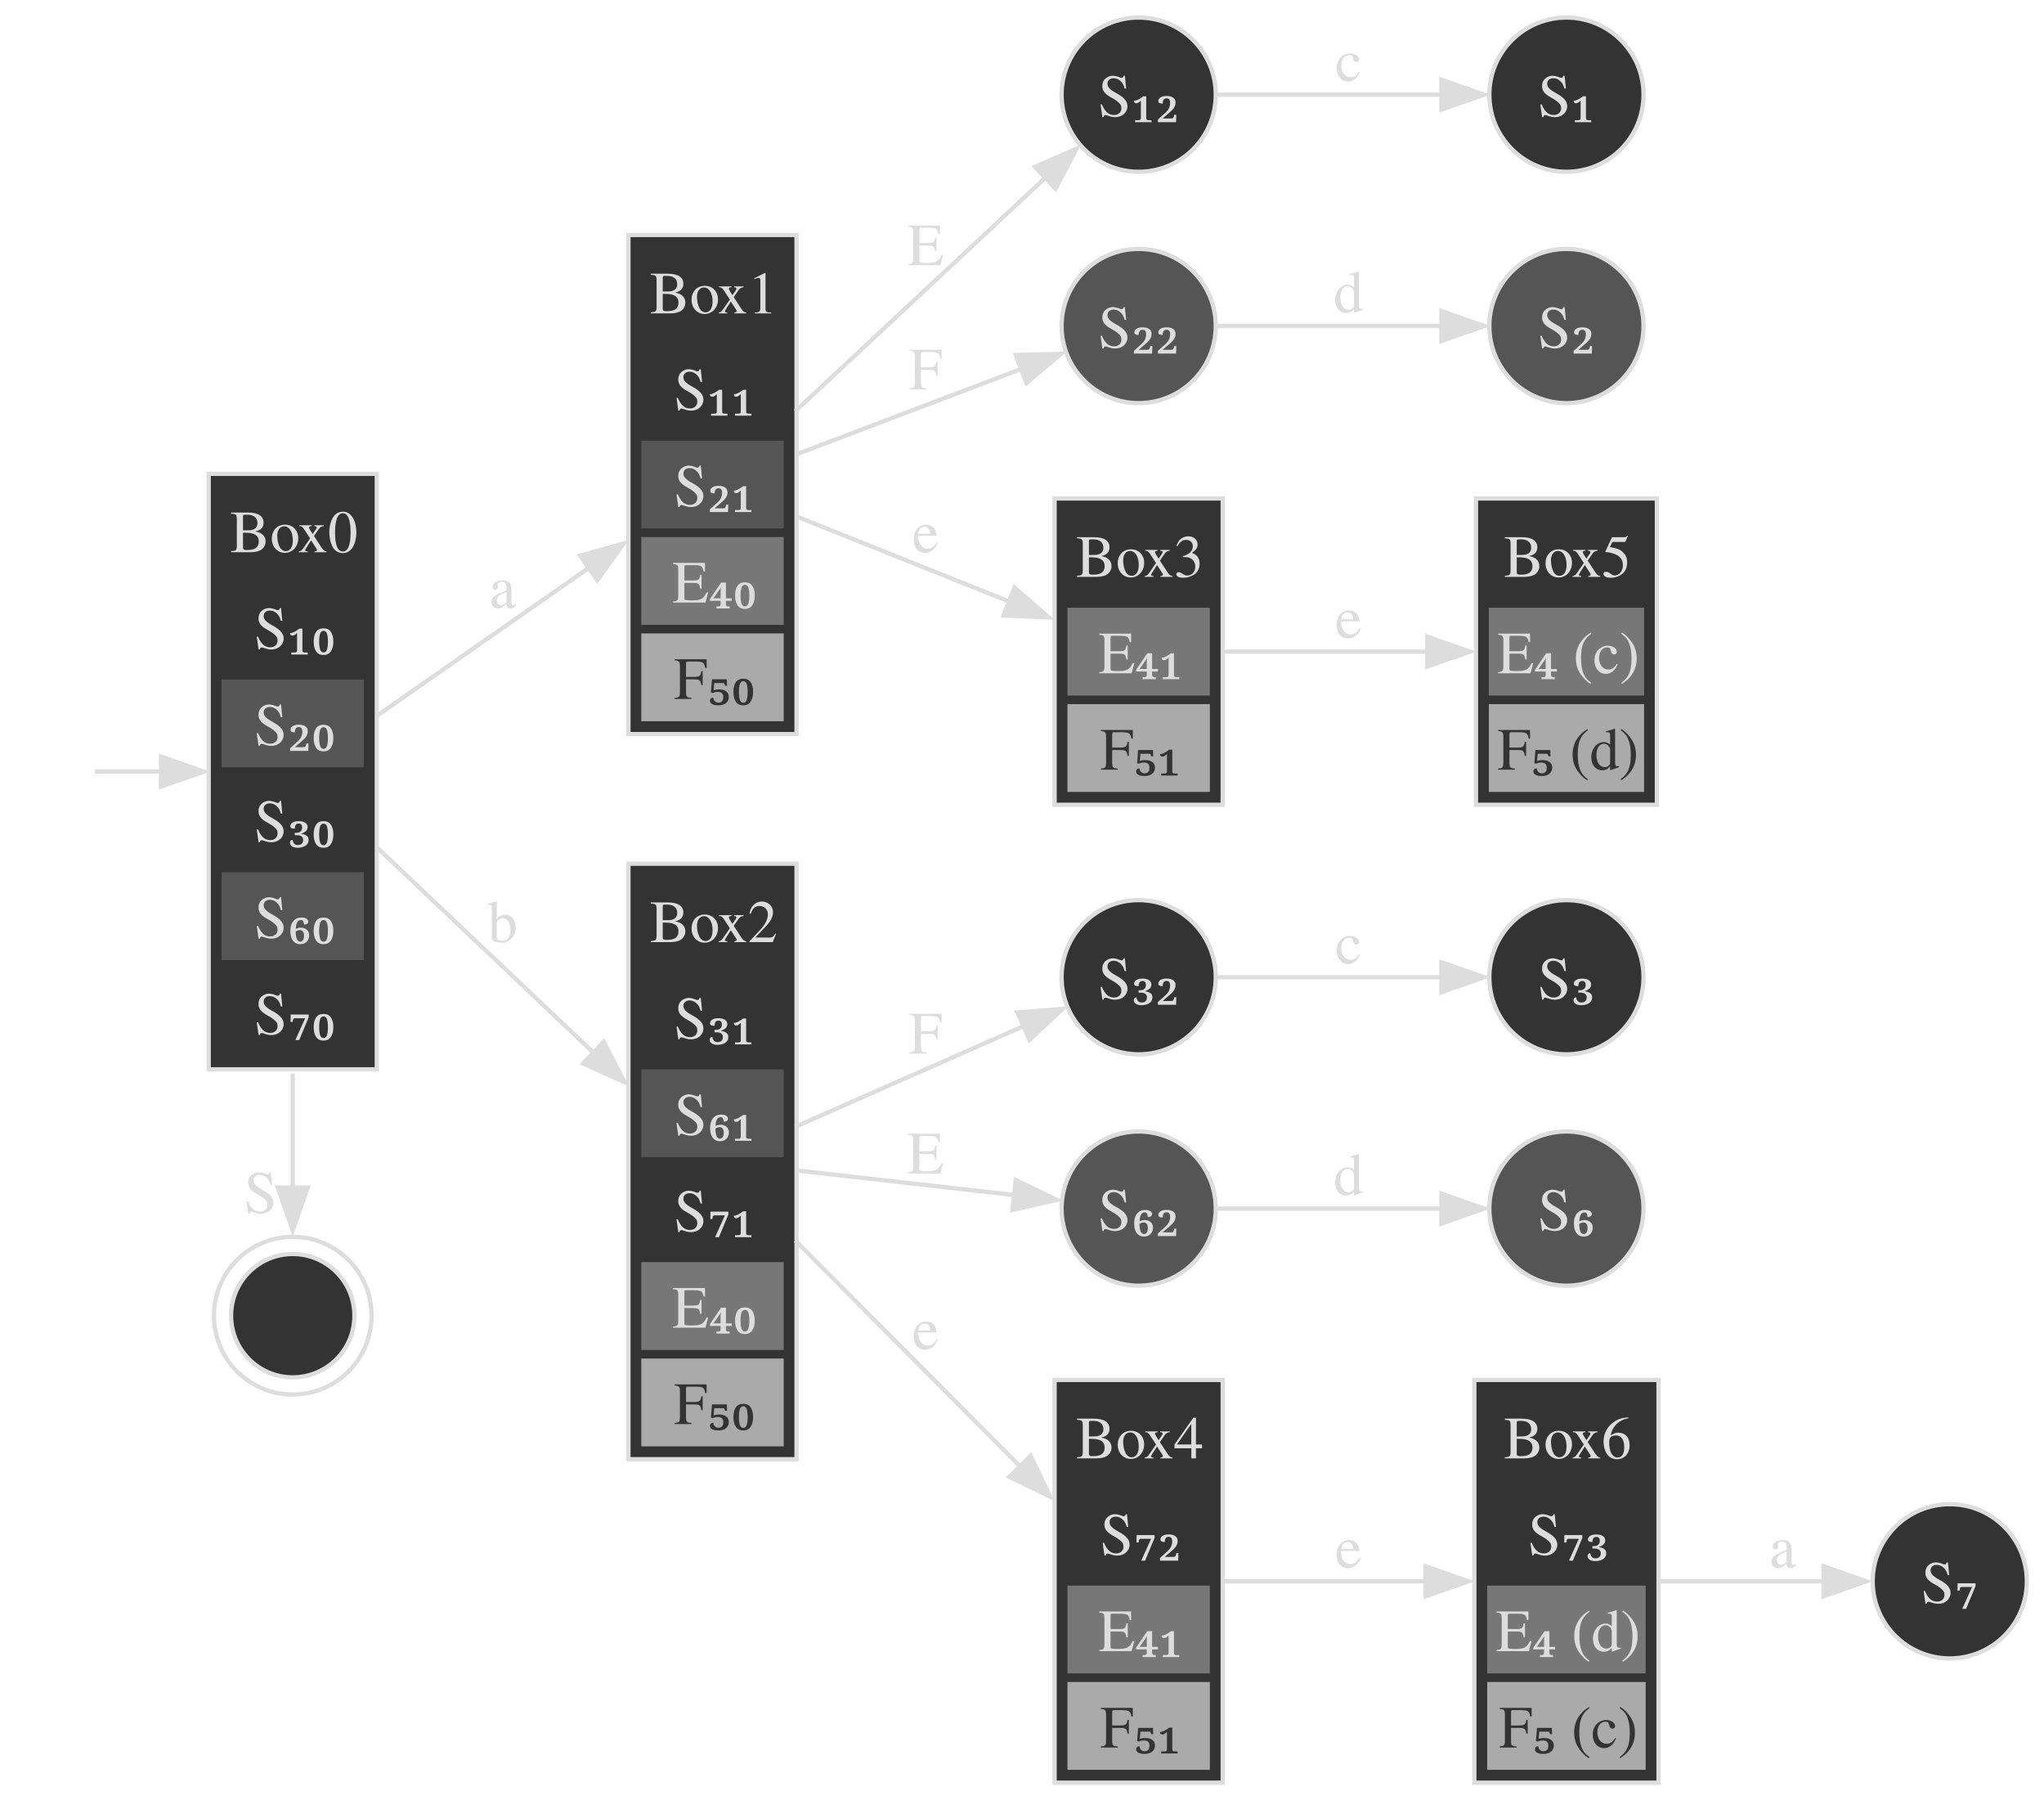
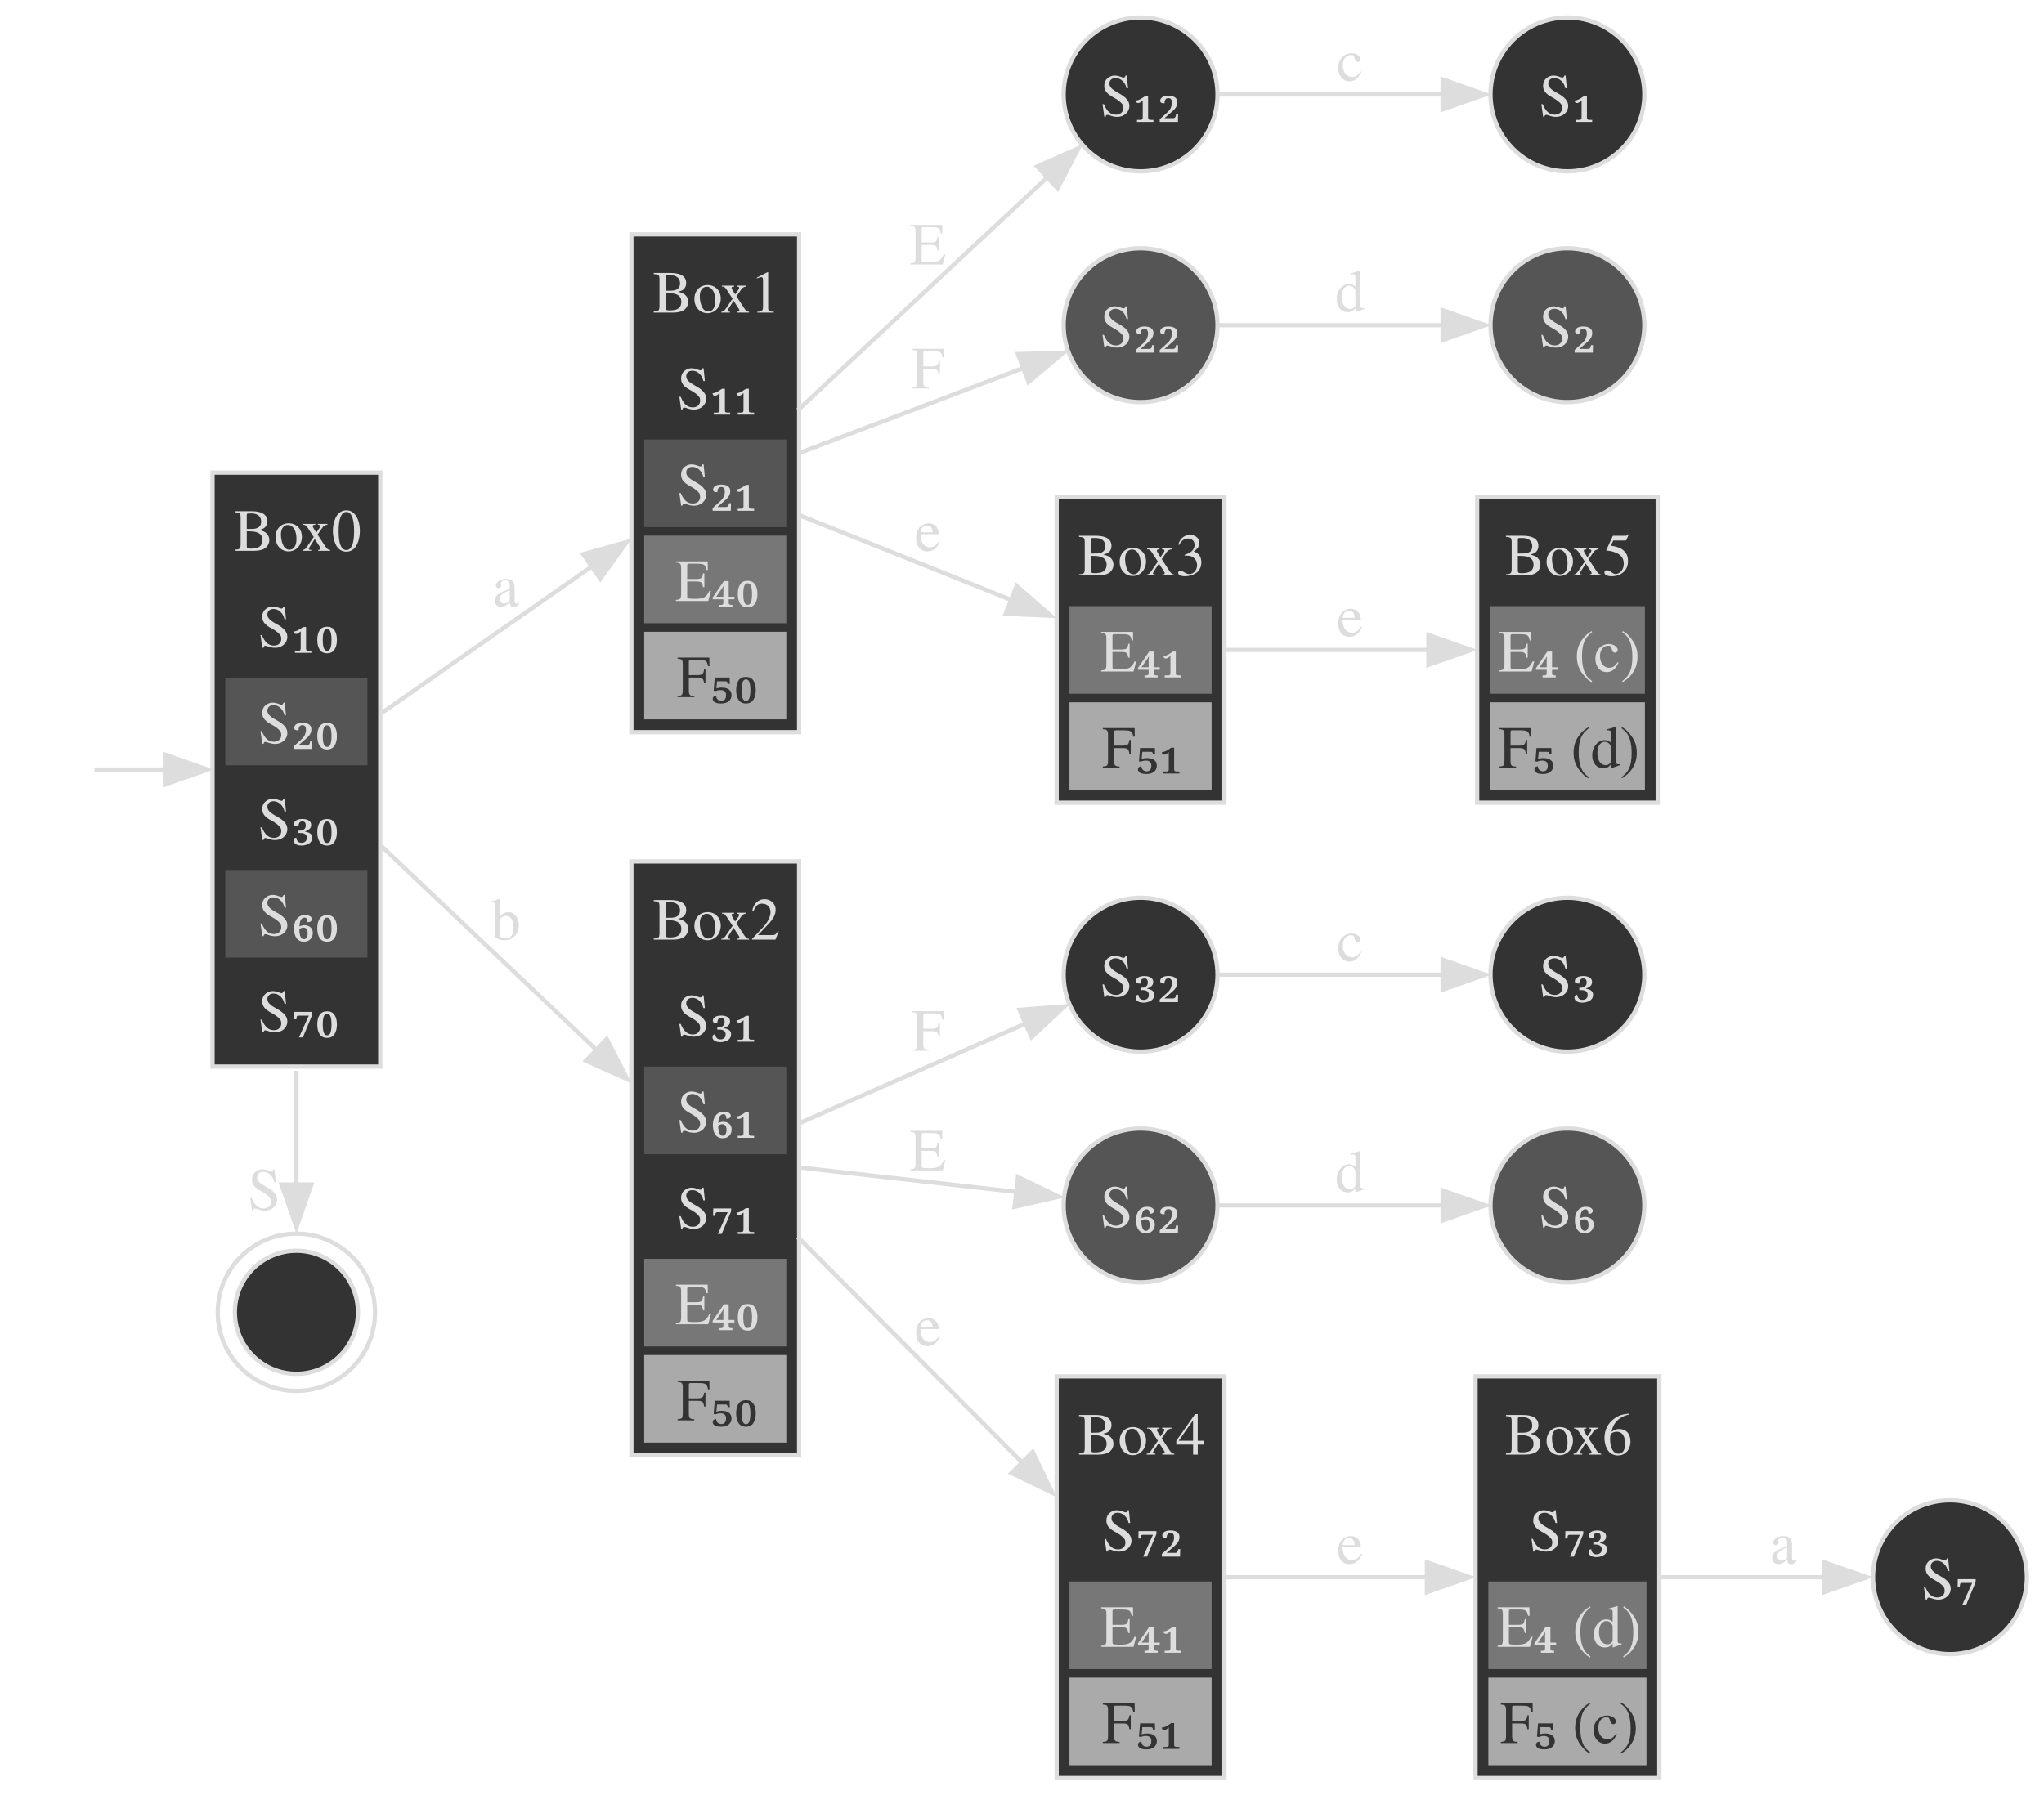
- <svg xmlns="http://www.w3.org/2000/svg" width="477pt" height="424pt" viewBox="0.00 0.00 477.22 424.00">
+ <svg xmlns="http://www.w3.org/2000/svg" width="478pt" height="424pt" viewBox="0.00 0.00 478.22 424.00">
  <g id="graph0" class="graph" transform="scale(1 1) rotate(0) translate(4 420)">
    <g id="node1" class="node">
</g>
    <g id="node2" class="node">
-       <polygon fill="#333333" stroke="none" points="82.35,-258 46.35,-258 46.35,-222 82.35,-222 82.35,-258" />
-       <polygon fill="#333333" stroke="none" points="44.72,-170.5 44.72,-309.5 83.97,-309.5 83.97,-170.5 44.72,-170.5" />
-       <text text-anchor="start" x="49.72" y="-291.2" font-family="Times,serif" font-size="14.00" fill="#dddddd">Box0</text>
-       <text text-anchor="start" x="55.35" y="-268.7" font-family="Times,serif" font-size="14.00" fill="#dddddd">S₁₀</text>
-       <polygon fill="#555555" stroke="none" points="47.72,-241 47.72,-261.5 80.97,-261.5 80.97,-241 47.72,-241" />
-       <text text-anchor="start" x="55.35" y="-246.2" font-family="Times,serif" font-size="14.00" fill="#dddddd">S₂₀</text>
-       <text text-anchor="start" x="55.35" y="-223.7" font-family="Times,serif" font-size="14.00" fill="#dddddd">S₃₀</text>
-       <polygon fill="#555555" stroke="none" points="47.72,-196 47.72,-216.5 80.97,-216.5 80.97,-196 47.72,-196" />
-       <text text-anchor="start" x="55.35" y="-201.2" font-family="Times,serif" font-size="14.00" fill="#dddddd">S₆₀</text>
-       <text text-anchor="start" x="55.35" y="-178.7" font-family="Times,serif" font-size="14.00" fill="#dddddd">S₇₀</text>
-       <polygon fill="none" stroke="#dddddd" points="44.72,-170.5 44.72,-309.5 83.97,-309.5 83.97,-170.5 44.72,-170.5" />
+       <polygon fill="#333333" stroke="none" points="83.35,-258 47.35,-258 47.35,-222 83.35,-222 83.35,-258" />
+       <polygon fill="#333333" stroke="none" points="45.72,-170.5 45.72,-309.5 84.97,-309.5 84.97,-170.5 45.72,-170.5" />
+       <text text-anchor="start" x="50.72" y="-291.2" font-family="Times,serif" font-size="14.00" fill="#dddddd">Box0</text>
+       <text text-anchor="start" x="56.35" y="-268.7" font-family="Times,serif" font-size="14.00" fill="#dddddd">S₁₀</text>
+       <polygon fill="#555555" stroke="none" points="48.72,-241 48.72,-261.5 81.97,-261.5 81.97,-241 48.72,-241" />
+       <text text-anchor="start" x="56.35" y="-246.2" font-family="Times,serif" font-size="14.00" fill="#dddddd">S₂₀</text>
+       <text text-anchor="start" x="56.35" y="-223.7" font-family="Times,serif" font-size="14.00" fill="#dddddd">S₃₀</text>
+       <polygon fill="#555555" stroke="none" points="48.72,-196 48.72,-216.5 81.97,-216.5 81.97,-196 48.72,-196" />
+       <text text-anchor="start" x="56.35" y="-201.2" font-family="Times,serif" font-size="14.00" fill="#dddddd">S₆₀</text>
+       <text text-anchor="start" x="56.35" y="-178.7" font-family="Times,serif" font-size="14.00" fill="#dddddd">S₇₀</text>
+       <polygon fill="none" stroke="#dddddd" points="45.72,-170.5 45.72,-309.5 84.97,-309.5 84.97,-170.5 45.72,-170.5" />
    </g>
    <g id="edge2" class="edge">
-       <path fill="none" stroke="#dddddd" d="M18.16,-240C23.02,-240 28.43,-240 33.77,-240" />
-       <polygon fill="#dddddd" stroke="#dddddd" points="33.61,-243.5 43.61,-240 33.61,-236.5 33.61,-243.5" />
+       <path fill="none" stroke="#dddddd" d="M18.11,-240C23.26,-240 29.06,-240 34.76,-240" />
+       <polygon fill="#dddddd" stroke="#dddddd" points="34.58,-243.5 44.58,-240 34.58,-236.5 34.58,-243.5" />
    </g>
    <g id="node3" class="node">
-       <ellipse fill="#333333" stroke="#dddddd" cx="64.35" cy="-113" rx="14.4" ry="14.4" />
-       <ellipse fill="none" stroke="#dddddd" cx="64.35" cy="-113" rx="18.4" ry="18.4" />
+       <ellipse fill="#333333" stroke="#dddddd" cx="65.35" cy="-113" rx="14.4" ry="14.4" />
+       <ellipse fill="none" stroke="#dddddd" cx="65.35" cy="-113" rx="18.4" ry="18.4" />
    </g>
    <g id="edge1" class="edge">
-       <path fill="none" stroke="#dddddd" d="M64.35,-142.68C64.35,-151.48 64.35,-157.06 64.35,-169.5" />
-       <polygon fill="#dddddd" stroke="#dddddd" points="67.85,-142.91 64.35,-132.91 60.85,-142.91 67.85,-142.91" />
-       <text text-anchor="middle" x="56.85" y="-136.99" font-family="Times,serif" font-size="14.00" fill="#dddddd">S  </text>
+       <path fill="none" stroke="#dddddd" d="M65.35,-142.68C65.35,-151.48 65.35,-157.06 65.35,-169.5" />
+       <polygon fill="#dddddd" stroke="#dddddd" points="68.85,-142.91 65.35,-132.91 61.85,-142.91 68.85,-142.91" />
+       <text text-anchor="middle" x="57.85" y="-136.99" font-family="Times,serif" font-size="14.00" fill="#dddddd">S  </text>
    </g>
    <g id="node12" class="node">
-       <polygon fill="#333333" stroke="none" points="180.35,-325 144.35,-325 144.35,-289 180.35,-289 180.35,-325" />
-       <polygon fill="#333333" stroke="none" points="142.72,-248.75 142.72,-365.25 181.97,-365.25 181.97,-248.75 142.72,-248.75" />
-       <text text-anchor="start" x="147.72" y="-346.95" font-family="Times,serif" font-size="14.00" fill="#dddddd">Box1</text>
-       <text text-anchor="start" x="153.35" y="-324.45" font-family="Times,serif" font-size="14.00" fill="#dddddd">S₁₁</text>
-       <polygon fill="#555555" stroke="none" points="145.72,-296.75 145.72,-317.25 178.97,-317.25 178.97,-296.75 145.72,-296.75" />
-       <text text-anchor="start" x="153.35" y="-301.95" font-family="Times,serif" font-size="14.00" fill="#dddddd">S₂₁</text>
-       <polygon fill="#777777" stroke="none" points="145.72,-274.25 145.72,-294.75 178.97,-294.75 178.97,-274.25 145.72,-274.25" />
-       <text text-anchor="start" x="152.97" y="-279.45" font-family="Times,serif" font-size="14.00" fill="#dddddd">E₄₀</text>
-       <polygon fill="#aaaaaa" stroke="none" points="145.72,-251.75 145.72,-272.25 178.97,-272.25 178.97,-251.75 145.72,-251.75" />
-       <text text-anchor="start" x="153.35" y="-256.95" font-family="Times,serif" font-size="14.00" fill="#333333">F₅₀</text>
-       <polygon fill="none" stroke="#dddddd" points="142.72,-248.75 142.72,-365.25 181.97,-365.25 181.97,-248.75 142.72,-248.75" />
+       <polygon fill="#333333" stroke="none" points="181.35,-325 145.35,-325 145.35,-289 181.35,-289 181.35,-325" />
+       <polygon fill="#333333" stroke="none" points="143.72,-248.75 143.72,-365.25 182.97,-365.25 182.97,-248.75 143.72,-248.75" />
+       <text text-anchor="start" x="148.72" y="-346.95" font-family="Times,serif" font-size="14.00" fill="#dddddd">Box1</text>
+       <text text-anchor="start" x="154.35" y="-324.45" font-family="Times,serif" font-size="14.00" fill="#dddddd">S₁₁</text>
+       <polygon fill="#555555" stroke="none" points="146.72,-296.75 146.72,-317.25 179.97,-317.25 179.97,-296.75 146.72,-296.75" />
+       <text text-anchor="start" x="154.35" y="-301.95" font-family="Times,serif" font-size="14.00" fill="#dddddd">S₂₁</text>
+       <polygon fill="#777777" stroke="none" points="146.72,-274.25 146.72,-294.75 179.97,-294.75 179.97,-274.25 146.72,-274.25" />
+       <text text-anchor="start" x="153.97" y="-279.45" font-family="Times,serif" font-size="14.00" fill="#dddddd">E₄₀</text>
+       <polygon fill="#aaaaaa" stroke="none" points="146.72,-251.75 146.72,-272.25 179.97,-272.25 179.97,-251.75 146.72,-251.75" />
+       <text text-anchor="start" x="154.35" y="-256.95" font-family="Times,serif" font-size="14.00" fill="#333333">F₅₀</text>
+       <polygon fill="none" stroke="#dddddd" points="143.72,-248.75 143.72,-365.25 182.97,-365.25 182.97,-248.75 143.72,-248.75" />
    </g>
    <g id="edge3" class="edge">
-       <path fill="none" stroke="#dddddd" d="M83.85,-252.92C97.93,-262.74 117.54,-276.42 133.5,-287.57" />
-       <polygon fill="#dddddd" stroke="#dddddd" points="131.45,-290.4 141.65,-293.26 135.45,-284.66 131.45,-290.4" />
-       <text text-anchor="middle" x="113.35" y="-278.2" font-family="Times,serif" font-size="14.00" fill="#dddddd">a</text>
+       <path fill="none" stroke="#dddddd" d="M84.85,-252.92C98.93,-262.74 118.54,-276.42 134.5,-287.57" />
+       <polygon fill="#dddddd" stroke="#dddddd" points="132.45,-290.4 142.65,-293.26 136.45,-284.66 132.45,-290.4" />
+       <text text-anchor="middle" x="114.35" y="-278.2" font-family="Times,serif" font-size="14.00" fill="#dddddd">a</text>
    </g>
    <g id="node13" class="node">
-       <polygon fill="#333333" stroke="none" points="180.35,-167 144.35,-167 144.35,-131 180.35,-131 180.35,-167" />
-       <polygon fill="#333333" stroke="none" points="142.72,-79.5 142.72,-218.5 181.97,-218.5 181.97,-79.5 142.72,-79.5" />
-       <text text-anchor="start" x="147.72" y="-200.2" font-family="Times,serif" font-size="14.00" fill="#dddddd">Box2</text>
-       <text text-anchor="start" x="153.35" y="-177.7" font-family="Times,serif" font-size="14.00" fill="#dddddd">S₃₁</text>
-       <polygon fill="#555555" stroke="none" points="145.72,-150 145.72,-170.5 178.97,-170.5 178.97,-150 145.72,-150" />
-       <text text-anchor="start" x="153.35" y="-155.2" font-family="Times,serif" font-size="14.00" fill="#dddddd">S₆₁</text>
-       <text text-anchor="start" x="153.35" y="-132.7" font-family="Times,serif" font-size="14.00" fill="#dddddd">S₇₁</text>
-       <polygon fill="#777777" stroke="none" points="145.72,-105 145.72,-125.5 178.97,-125.5 178.97,-105 145.72,-105" />
-       <text text-anchor="start" x="152.97" y="-110.2" font-family="Times,serif" font-size="14.00" fill="#dddddd">E₄₀</text>
-       <polygon fill="#aaaaaa" stroke="none" points="145.72,-82.5 145.72,-103 178.97,-103 178.97,-82.5 145.72,-82.5" />
-       <text text-anchor="start" x="153.35" y="-87.7" font-family="Times,serif" font-size="14.00" fill="#333333">F₅₀</text>
-       <polygon fill="none" stroke="#dddddd" points="142.72,-79.5 142.72,-218.5 181.97,-218.5 181.97,-79.5 142.72,-79.5" />
+       <polygon fill="#333333" stroke="none" points="181.35,-167 145.35,-167 145.35,-131 181.35,-131 181.35,-167" />
+       <polygon fill="#333333" stroke="none" points="143.72,-79.5 143.72,-218.5 182.97,-218.5 182.97,-79.5 143.72,-79.5" />
+       <text text-anchor="start" x="148.72" y="-200.2" font-family="Times,serif" font-size="14.00" fill="#dddddd">Box2</text>
+       <text text-anchor="start" x="154.35" y="-177.7" font-family="Times,serif" font-size="14.00" fill="#dddddd">S₃₁</text>
+       <polygon fill="#555555" stroke="none" points="146.72,-150 146.72,-170.5 179.97,-170.5 179.97,-150 146.72,-150" />
+       <text text-anchor="start" x="154.35" y="-155.2" font-family="Times,serif" font-size="14.00" fill="#dddddd">S₆₁</text>
+       <text text-anchor="start" x="154.35" y="-132.7" font-family="Times,serif" font-size="14.00" fill="#dddddd">S₇₁</text>
+       <polygon fill="#777777" stroke="none" points="146.72,-105 146.72,-125.5 179.97,-125.5 179.97,-105 146.72,-105" />
+       <text text-anchor="start" x="153.97" y="-110.2" font-family="Times,serif" font-size="14.00" fill="#dddddd">E₄₀</text>
+       <polygon fill="#aaaaaa" stroke="none" points="146.72,-82.5 146.72,-103 179.97,-103 179.97,-82.5 146.72,-82.5" />
+       <text text-anchor="start" x="154.35" y="-87.7" font-family="Times,serif" font-size="14.00" fill="#333333">F₅₀</text>
+       <polygon fill="none" stroke="#dddddd" points="143.72,-79.5 143.72,-218.5 182.97,-218.5 182.97,-79.5 143.72,-79.5" />
    </g>
    <g id="edge4" class="edge">
-       <path fill="none" stroke="#dddddd" d="M83.85,-222.45C98.33,-208.73 118.65,-189.47 134.85,-174.12" />
-       <polygon fill="#dddddd" stroke="#dddddd" points="136.94,-176.95 141.79,-167.53 132.13,-171.87 136.94,-176.95" />
-       <text text-anchor="middle" x="113.35" y="-200.2" font-family="Times,serif" font-size="14.00" fill="#dddddd">b</text>
+       <path fill="none" stroke="#dddddd" d="M84.85,-222.45C99.33,-208.73 119.65,-189.47 135.85,-174.12" />
+       <polygon fill="#dddddd" stroke="#dddddd" points="137.94,-176.95 142.79,-167.53 133.13,-171.87 137.94,-176.95" />
+       <text text-anchor="middle" x="114.35" y="-200.2" font-family="Times,serif" font-size="14.00" fill="#dddddd">b</text>
    </g>
    <g id="node4" class="node">
-       <ellipse fill="#333333" stroke="#dddddd" cx="261.85" cy="-398" rx="18" ry="18" />
-       <text text-anchor="middle" x="261.85" y="-392.95" font-family="Times,serif" font-size="14.00" fill="#dddddd">S₁₂</text>
+       <ellipse fill="#333333" stroke="#dddddd" cx="262.85" cy="-398" rx="18" ry="18" />
+       <text text-anchor="middle" x="262.85" y="-392.95" font-family="Times,serif" font-size="14.00" fill="#dddddd">S₁₂</text>
    </g>
    <g id="node5" class="node">
-       <ellipse fill="#333333" stroke="#dddddd" cx="361.72" cy="-398" rx="18" ry="18" />
-       <text text-anchor="middle" x="361.72" y="-392.95" font-family="Times,serif" font-size="14.00" fill="#dddddd">S₁</text>
+       <ellipse fill="#333333" stroke="#dddddd" cx="362.72" cy="-398" rx="18" ry="18" />
+       <text text-anchor="middle" x="362.72" y="-392.95" font-family="Times,serif" font-size="14.00" fill="#dddddd">S₁</text>
    </g>
    <g id="edge9" class="edge">
-       <path fill="none" stroke="#dddddd" d="M279.45,-398C294,-398 315.46,-398 332.67,-398" />
-       <polygon fill="#dddddd" stroke="#dddddd" points="332.52,-401.5 342.52,-398 332.52,-394.5 332.52,-401.5" />
-       <text text-anchor="middle" x="310.85" y="-401.2" font-family="Times,serif" font-size="14.00" fill="#dddddd">c</text>
+       <path fill="none" stroke="#dddddd" d="M280.45,-398C295,-398 316.46,-398 333.67,-398" />
+       <polygon fill="#dddddd" stroke="#dddddd" points="333.52,-401.5 343.52,-398 333.52,-394.5 333.52,-401.5" />
+       <text text-anchor="middle" x="311.85" y="-401.2" font-family="Times,serif" font-size="14.00" fill="#dddddd">c</text>
    </g>
    <g id="node6" class="node">
-       <ellipse fill="#555555" stroke="#dddddd" cx="261.85" cy="-344" rx="18" ry="18" />
-       <text text-anchor="middle" x="261.85" y="-338.95" font-family="Times,serif" font-size="14.00" fill="#dddddd">S₂₂</text>
+       <ellipse fill="#555555" stroke="#dddddd" cx="262.85" cy="-344" rx="18" ry="18" />
+       <text text-anchor="middle" x="262.85" y="-338.95" font-family="Times,serif" font-size="14.00" fill="#dddddd">S₂₂</text>
    </g>
    <g id="node7" class="node">
-       <ellipse fill="#555555" stroke="#dddddd" cx="361.72" cy="-344" rx="18" ry="18" />
-       <text text-anchor="middle" x="361.72" y="-338.95" font-family="Times,serif" font-size="14.00" fill="#dddddd">S₂</text>
+       <ellipse fill="#555555" stroke="#dddddd" cx="362.72" cy="-344" rx="18" ry="18" />
+       <text text-anchor="middle" x="362.72" y="-338.95" font-family="Times,serif" font-size="14.00" fill="#dddddd">S₂</text>
    </g>
    <g id="edge10" class="edge">
-       <path fill="none" stroke="#dddddd" d="M279.45,-344C294,-344 315.46,-344 332.67,-344" />
-       <polygon fill="#dddddd" stroke="#dddddd" points="332.52,-347.5 342.52,-344 332.52,-340.5 332.52,-347.5" />
-       <text text-anchor="middle" x="310.85" y="-347.2" font-family="Times,serif" font-size="14.00" fill="#dddddd">d</text>
+       <path fill="none" stroke="#dddddd" d="M280.45,-344C295,-344 316.46,-344 333.67,-344" />
+       <polygon fill="#dddddd" stroke="#dddddd" points="333.52,-347.5 343.52,-344 333.52,-340.5 333.52,-347.5" />
+       <text text-anchor="middle" x="311.85" y="-347.2" font-family="Times,serif" font-size="14.00" fill="#dddddd">d</text>
    </g>
    <g id="node8" class="node">
-       <ellipse fill="#333333" stroke="#dddddd" cx="261.85" cy="-192" rx="18" ry="18" />
-       <text text-anchor="middle" x="261.85" y="-186.95" font-family="Times,serif" font-size="14.00" fill="#dddddd">S₃₂</text>
+       <ellipse fill="#333333" stroke="#dddddd" cx="262.85" cy="-192" rx="18" ry="18" />
+       <text text-anchor="middle" x="262.85" y="-186.95" font-family="Times,serif" font-size="14.00" fill="#dddddd">S₃₂</text>
    </g>
    <g id="node9" class="node">
-       <ellipse fill="#333333" stroke="#dddddd" cx="361.72" cy="-192" rx="18" ry="18" />
-       <text text-anchor="middle" x="361.72" y="-186.95" font-family="Times,serif" font-size="14.00" fill="#dddddd">S₃</text>
+       <ellipse fill="#333333" stroke="#dddddd" cx="362.72" cy="-192" rx="18" ry="18" />
+       <text text-anchor="middle" x="362.72" y="-186.95" font-family="Times,serif" font-size="14.00" fill="#dddddd">S₃</text>
    </g>
    <g id="edge13" class="edge">
-       <path fill="none" stroke="#dddddd" d="M279.45,-192C294,-192 315.46,-192 332.67,-192" />
-       <polygon fill="#dddddd" stroke="#dddddd" points="332.52,-195.5 342.52,-192 332.52,-188.5 332.52,-195.5" />
-       <text text-anchor="middle" x="310.85" y="-195.2" font-family="Times,serif" font-size="14.00" fill="#dddddd">c</text>
+       <path fill="none" stroke="#dddddd" d="M280.45,-192C295,-192 316.46,-192 333.67,-192" />
+       <polygon fill="#dddddd" stroke="#dddddd" points="333.52,-195.5 343.52,-192 333.52,-188.5 333.52,-195.5" />
+       <text text-anchor="middle" x="311.85" y="-195.2" font-family="Times,serif" font-size="14.00" fill="#dddddd">c</text>
    </g>
    <g id="node10" class="node">
-       <ellipse fill="#555555" stroke="#dddddd" cx="261.85" cy="-138" rx="18" ry="18" />
-       <text text-anchor="middle" x="261.85" y="-132.95" font-family="Times,serif" font-size="14.00" fill="#dddddd">S₆₂</text>
+       <ellipse fill="#555555" stroke="#dddddd" cx="262.85" cy="-138" rx="18" ry="18" />
+       <text text-anchor="middle" x="262.85" y="-132.95" font-family="Times,serif" font-size="14.00" fill="#dddddd">S₆₂</text>
    </g>
    <g id="node11" class="node">
-       <ellipse fill="#555555" stroke="#dddddd" cx="361.72" cy="-138" rx="18" ry="18" />
-       <text text-anchor="middle" x="361.72" y="-132.95" font-family="Times,serif" font-size="14.00" fill="#dddddd">S₆</text>
+       <ellipse fill="#555555" stroke="#dddddd" cx="362.72" cy="-138" rx="18" ry="18" />
+       <text text-anchor="middle" x="362.72" y="-132.95" font-family="Times,serif" font-size="14.00" fill="#dddddd">S₆</text>
    </g>
    <g id="edge15" class="edge">
-       <path fill="none" stroke="#dddddd" d="M279.45,-138C294,-138 315.46,-138 332.67,-138" />
-       <polygon fill="#dddddd" stroke="#dddddd" points="332.52,-141.5 342.52,-138 332.52,-134.5 332.52,-141.5" />
-       <text text-anchor="middle" x="310.85" y="-141.2" font-family="Times,serif" font-size="14.00" fill="#dddddd">d</text>
+       <path fill="none" stroke="#dddddd" d="M280.45,-138C295,-138 316.46,-138 333.67,-138" />
+       <polygon fill="#dddddd" stroke="#dddddd" points="333.52,-141.5 343.52,-138 333.52,-134.5 333.52,-141.5" />
+       <text text-anchor="middle" x="311.85" y="-141.2" font-family="Times,serif" font-size="14.00" fill="#dddddd">d</text>
    </g>
    <g id="edge6" class="edge">
-       <path fill="none" stroke="#dddddd" d="M181.68,-324.12C198.31,-339.64 222.8,-362.49 240.13,-378.67" />
-       <polygon fill="#dddddd" stroke="#dddddd" points="237.66,-381.14 247.35,-385.41 242.43,-376.03 237.66,-381.14" />
-       <text text-anchor="middle" x="212.1" y="-358.2" font-family="Times,serif" font-size="14.00" fill="#dddddd">E</text>
+       <path fill="none" stroke="#dddddd" d="M182.68,-324.12C199.31,-339.64 223.8,-362.49 241.13,-378.67" />
+       <polygon fill="#dddddd" stroke="#dddddd" points="238.66,-381.14 248.35,-385.41 243.43,-376.03 238.66,-381.14" />
+       <text text-anchor="middle" x="213.1" y="-358.2" font-family="Times,serif" font-size="14.00" fill="#dddddd">E</text>
    </g>
    <g id="edge7" class="edge">
-       <path fill="none" stroke="#dddddd" d="M181.68,-313.96C196.56,-319.61 217.74,-327.64 234.44,-333.98" />
-       <polygon fill="#dddddd" stroke="#dddddd" points="233.16,-337.24 243.75,-337.51 235.64,-330.69 233.16,-337.24" />
-       <text text-anchor="middle" x="212.1" y="-329.2" font-family="Times,serif" font-size="14.00" fill="#dddddd">F</text>
+       <path fill="none" stroke="#dddddd" d="M182.68,-313.96C197.56,-319.61 218.74,-327.64 235.44,-333.98" />
+       <polygon fill="#dddddd" stroke="#dddddd" points="234.16,-337.24 244.75,-337.51 236.64,-330.69 234.16,-337.24" />
+       <text text-anchor="middle" x="213.1" y="-329.2" font-family="Times,serif" font-size="14.00" fill="#dddddd">F</text>
    </g>
    <g id="node14" class="node">
-       <polygon fill="#333333" stroke="none" points="279.85,-286 243.85,-286 243.85,-250 279.85,-250 279.85,-286" />
-       <polygon fill="#333333" stroke="none" points="242.22,-232.25 242.22,-303.75 281.47,-303.75 281.47,-232.25 242.22,-232.25" />
-       <text text-anchor="start" x="247.22" y="-285.45" font-family="Times,serif" font-size="14.00" fill="#dddddd">Box3</text>
-       <polygon fill="#777777" stroke="none" points="245.22,-257.75 245.22,-278.25 278.47,-278.25 278.47,-257.75 245.22,-257.75" />
-       <text text-anchor="start" x="252.47" y="-262.95" font-family="Times,serif" font-size="14.00" fill="#dddddd">E₄₁</text>
-       <polygon fill="#aaaaaa" stroke="none" points="245.22,-235.25 245.22,-255.75 278.47,-255.75 278.47,-235.25 245.22,-235.25" />
-       <text text-anchor="start" x="252.85" y="-240.45" font-family="Times,serif" font-size="14.00" fill="#333333">F₅₁</text>
-       <polygon fill="none" stroke="#dddddd" points="242.22,-232.25 242.22,-303.75 281.47,-303.75 281.47,-232.25 242.22,-232.25" />
+       <polygon fill="#333333" stroke="none" points="280.85,-286 244.85,-286 244.85,-250 280.85,-250 280.85,-286" />
+       <polygon fill="#333333" stroke="none" points="243.22,-232.25 243.22,-303.75 282.47,-303.75 282.47,-232.25 243.22,-232.25" />
+       <text text-anchor="start" x="248.22" y="-285.45" font-family="Times,serif" font-size="14.00" fill="#dddddd">Box3</text>
+       <polygon fill="#777777" stroke="none" points="246.22,-257.75 246.22,-278.25 279.47,-278.25 279.47,-257.75 246.22,-257.75" />
+       <text text-anchor="start" x="253.47" y="-262.95" font-family="Times,serif" font-size="14.00" fill="#dddddd">E₄₁</text>
+       <polygon fill="#aaaaaa" stroke="none" points="246.22,-235.25 246.22,-255.75 279.47,-255.75 279.47,-235.25 246.22,-235.25" />
+       <text text-anchor="start" x="253.85" y="-240.45" font-family="Times,serif" font-size="14.00" fill="#333333">F₅₁</text>
+       <polygon fill="none" stroke="#dddddd" points="243.22,-232.25 243.22,-303.75 282.47,-303.75 282.47,-232.25 243.22,-232.25" />
    </g>
    <g id="edge5" class="edge">
-       <path fill="none" stroke="#dddddd" d="M181.68,-299.66C195.76,-294.04 215.46,-286.15 231.69,-279.66" />
-       <polygon fill="#dddddd" stroke="#dddddd" points="232.87,-282.96 240.85,-276 230.27,-276.46 232.87,-282.96" />
-       <text text-anchor="middle" x="212.1" y="-291.2" font-family="Times,serif" font-size="14.00" fill="#dddddd">e</text>
+       <path fill="none" stroke="#dddddd" d="M182.68,-299.66C196.76,-294.04 216.46,-286.15 232.69,-279.66" />
+       <polygon fill="#dddddd" stroke="#dddddd" points="233.87,-282.96 241.85,-276 231.27,-276.46 233.87,-282.96" />
+       <text text-anchor="middle" x="213.1" y="-291.2" font-family="Times,serif" font-size="14.00" fill="#dddddd">e</text>
    </g>
    <g id="edge12" class="edge">
-       <path fill="none" stroke="#dddddd" d="M181.68,-157.09C196.8,-163.75 218.4,-173.28 235.23,-180.7" />
-       <polygon fill="#dddddd" stroke="#dddddd" points="233.53,-183.78 244.09,-184.61 236.35,-177.37 233.53,-183.78" />
-       <text text-anchor="middle" x="212.1" y="-174.2" font-family="Times,serif" font-size="14.00" fill="#dddddd">F</text>
+       <path fill="none" stroke="#dddddd" d="M182.68,-157.09C197.8,-163.75 219.4,-173.28 236.23,-180.7" />
+       <polygon fill="#dddddd" stroke="#dddddd" points="234.53,-183.78 245.09,-184.61 237.35,-177.37 234.53,-183.78" />
+       <text text-anchor="middle" x="213.1" y="-174.2" font-family="Times,serif" font-size="14.00" fill="#dddddd">F</text>
    </g>
    <g id="edge14" class="edge">
-       <path fill="none" stroke="#dddddd" d="M181.68,-146.93C196.15,-145.3 216.58,-142.99 233.05,-141.14" />
-       <polygon fill="#dddddd" stroke="#dddddd" points="233.17,-144.65 242.71,-140.05 232.38,-137.69 233.17,-144.65" />
-       <text text-anchor="middle" x="212.1" y="-146.2" font-family="Times,serif" font-size="14.00" fill="#dddddd">E</text>
+       <path fill="none" stroke="#dddddd" d="M182.68,-146.93C197.15,-145.3 217.58,-142.99 234.05,-141.14" />
+       <polygon fill="#dddddd" stroke="#dddddd" points="234.17,-144.65 243.71,-140.05 233.38,-137.69 234.17,-144.65" />
+       <text text-anchor="middle" x="213.1" y="-146.2" font-family="Times,serif" font-size="14.00" fill="#dddddd">E</text>
    </g>
    <g id="node15" class="node">
-       <polygon fill="#333333" stroke="none" points="279.85,-69 243.85,-69 243.85,-33 279.85,-33 279.85,-69" />
-       <polygon fill="#333333" stroke="none" points="242.22,-4 242.22,-98 281.47,-98 281.47,-4 242.22,-4" />
-       <text text-anchor="start" x="247.22" y="-79.7" font-family="Times,serif" font-size="14.00" fill="#dddddd">Box4</text>
-       <text text-anchor="start" x="252.85" y="-57.2" font-family="Times,serif" font-size="14.00" fill="#dddddd">S₇₂</text>
-       <polygon fill="#777777" stroke="none" points="245.22,-29.5 245.22,-50 278.47,-50 278.47,-29.5 245.22,-29.5" />
-       <text text-anchor="start" x="252.47" y="-34.7" font-family="Times,serif" font-size="14.00" fill="#dddddd">E₄₁</text>
-       <polygon fill="#aaaaaa" stroke="none" points="245.22,-7 245.22,-27.5 278.47,-27.5 278.47,-7 245.22,-7" />
-       <text text-anchor="start" x="252.85" y="-12.2" font-family="Times,serif" font-size="14.00" fill="#333333">F₅₁</text>
-       <polygon fill="none" stroke="#dddddd" points="242.22,-4 242.22,-98 281.47,-98 281.47,-4 242.22,-4" />
+       <polygon fill="#333333" stroke="none" points="280.85,-69 244.85,-69 244.85,-33 280.85,-33 280.85,-69" />
+       <polygon fill="#333333" stroke="none" points="243.22,-4 243.22,-98 282.47,-98 282.47,-4 243.22,-4" />
+       <text text-anchor="start" x="248.22" y="-79.7" font-family="Times,serif" font-size="14.00" fill="#dddddd">Box4</text>
+       <text text-anchor="start" x="253.85" y="-57.2" font-family="Times,serif" font-size="14.00" fill="#dddddd">S₇₂</text>
+       <polygon fill="#777777" stroke="none" points="246.22,-29.5 246.22,-50 279.47,-50 279.47,-29.5 246.22,-29.5" />
+       <text text-anchor="start" x="253.47" y="-34.7" font-family="Times,serif" font-size="14.00" fill="#dddddd">E₄₁</text>
+       <polygon fill="#aaaaaa" stroke="none" points="246.22,-7 246.22,-27.5 279.47,-27.5 279.47,-7 246.22,-7" />
+       <text text-anchor="start" x="253.85" y="-12.2" font-family="Times,serif" font-size="14.00" fill="#333333">F₅₁</text>
+       <polygon fill="none" stroke="#dddddd" points="243.22,-4 243.22,-98 282.47,-98 282.47,-4 243.22,-4" />
    </g>
    <g id="edge11" class="edge">
-       <path fill="none" stroke="#dddddd" d="M181.68,-130.57C196.57,-115.61 217.75,-94.31 234.46,-77.52" />
-       <polygon fill="#dddddd" stroke="#dddddd" points="236.62,-80.31 241.19,-70.76 231.66,-75.38 236.62,-80.31" />
-       <text text-anchor="middle" x="212.1" y="-105.2" font-family="Times,serif" font-size="14.00" fill="#dddddd">e</text>
+       <path fill="none" stroke="#dddddd" d="M182.68,-130.57C197.57,-115.61 218.75,-94.31 235.46,-77.52" />
+       <polygon fill="#dddddd" stroke="#dddddd" points="237.62,-80.31 242.19,-70.76 232.66,-75.38 237.62,-80.31" />
+       <text text-anchor="middle" x="213.1" y="-105.2" font-family="Times,serif" font-size="14.00" fill="#dddddd">e</text>
    </g>
    <g id="node16" class="node">
-       <polygon fill="#333333" stroke="none" points="379.72,-286 343.72,-286 343.72,-250 379.72,-250 379.72,-286" />
-       <polygon fill="#333333" stroke="none" points="340.6,-232.25 340.6,-303.75 382.85,-303.75 382.85,-232.25 340.6,-232.25" />
-       <text text-anchor="start" x="347.1" y="-285.45" font-family="Times,serif" font-size="14.00" fill="#dddddd">Box5</text>
-       <polygon fill="#777777" stroke="none" points="343.6,-257.75 343.6,-278.25 379.85,-278.25 379.85,-257.75 343.6,-257.75" />
-       <text text-anchor="start" x="345.6" y="-262.95" font-family="Times,serif" font-size="14.00" fill="#dddddd">E₄ (c)</text>
-       <polygon fill="#aaaaaa" stroke="none" points="343.6,-235.25 343.6,-255.75 379.85,-255.75 379.85,-235.25 343.6,-235.25" />
-       <text text-anchor="start" x="345.6" y="-240.45" font-family="Times,serif" font-size="14.00" fill="#333333">F₅ (d)</text>
-       <polygon fill="none" stroke="#dddddd" points="340.6,-232.25 340.6,-303.75 382.85,-303.75 382.85,-232.25 340.6,-232.25" />
+       <polygon fill="#333333" stroke="none" points="380.72,-286 344.72,-286 344.72,-250 380.72,-250 380.72,-286" />
+       <polygon fill="#333333" stroke="none" points="341.6,-232.25 341.6,-303.75 383.85,-303.75 383.85,-232.25 341.6,-232.25" />
+       <text text-anchor="start" x="348.1" y="-285.45" font-family="Times,serif" font-size="14.00" fill="#dddddd">Box5</text>
+       <polygon fill="#777777" stroke="none" points="344.6,-257.75 344.6,-278.25 380.85,-278.25 380.85,-257.75 344.6,-257.75" />
+       <text text-anchor="start" x="346.6" y="-262.95" font-family="Times,serif" font-size="14.00" fill="#dddddd">E₄ (c)</text>
+       <polygon fill="#aaaaaa" stroke="none" points="344.6,-235.25 344.6,-255.75 380.85,-255.75 380.85,-235.25 344.6,-235.25" />
+       <text text-anchor="start" x="346.6" y="-240.45" font-family="Times,serif" font-size="14.00" fill="#333333">F₅ (d)</text>
+       <polygon fill="none" stroke="#dddddd" points="341.6,-232.25 341.6,-303.75 383.85,-303.75 383.85,-232.25 341.6,-232.25" />
    </g>
    <g id="edge8" class="edge">
-       <path fill="none" stroke="#dddddd" d="M281.25,-268C294.76,-268 313.42,-268 329.27,-268" />
-       <polygon fill="#dddddd" stroke="#dddddd" points="329.2,-271.5 339.2,-268 329.2,-264.5 329.2,-271.5" />
-       <text text-anchor="middle" x="310.85" y="-271.2" font-family="Times,serif" font-size="14.00" fill="#dddddd">e</text>
+       <path fill="none" stroke="#dddddd" d="M282.25,-268C295.76,-268 314.42,-268 330.27,-268" />
+       <polygon fill="#dddddd" stroke="#dddddd" points="330.2,-271.5 340.2,-268 330.2,-264.5 330.2,-271.5" />
+       <text text-anchor="middle" x="311.85" y="-271.2" font-family="Times,serif" font-size="14.00" fill="#dddddd">e</text>
    </g>
    <g id="node17" class="node">
-       <polygon fill="#333333" stroke="none" points="379.72,-69 343.72,-69 343.72,-33 379.72,-33 379.72,-69" />
-       <polygon fill="#333333" stroke="none" points="340.22,-4 340.22,-98 383.22,-98 383.22,-4 340.22,-4" />
-       <text text-anchor="start" x="347.1" y="-79.7" font-family="Times,serif" font-size="14.00" fill="#dddddd">Box6</text>
-       <text text-anchor="start" x="352.72" y="-57.2" font-family="Times,serif" font-size="14.00" fill="#dddddd">S₇₃</text>
-       <polygon fill="#777777" stroke="none" points="343.22,-29.5 343.22,-50 380.22,-50 380.22,-29.5 343.22,-29.5" />
-       <text text-anchor="start" x="345.22" y="-34.7" font-family="Times,serif" font-size="14.00" fill="#dddddd">E₄ (d)</text>
-       <polygon fill="#aaaaaa" stroke="none" points="343.22,-7 343.22,-27.5 380.22,-27.5 380.22,-7 343.22,-7" />
-       <text text-anchor="start" x="345.97" y="-12.2" font-family="Times,serif" font-size="14.00" fill="#333333">F₅ (c)</text>
-       <polygon fill="none" stroke="#dddddd" points="340.22,-4 340.22,-98 383.22,-98 383.22,-4 340.22,-4" />
+       <polygon fill="#333333" stroke="none" points="380.72,-69 344.72,-69 344.72,-33 380.72,-33 380.72,-69" />
+       <polygon fill="#333333" stroke="none" points="341.22,-4 341.22,-98 384.22,-98 384.22,-4 341.22,-4" />
+       <text text-anchor="start" x="348.1" y="-79.7" font-family="Times,serif" font-size="14.00" fill="#dddddd">Box6</text>
+       <text text-anchor="start" x="353.72" y="-57.2" font-family="Times,serif" font-size="14.00" fill="#dddddd">S₇₃</text>
+       <polygon fill="#777777" stroke="none" points="344.22,-29.5 344.22,-50 381.22,-50 381.22,-29.5 344.22,-29.5" />
+       <text text-anchor="start" x="346.22" y="-34.7" font-family="Times,serif" font-size="14.00" fill="#dddddd">E₄ (d)</text>
+       <polygon fill="#aaaaaa" stroke="none" points="344.22,-7 344.22,-27.5 381.22,-27.5 381.22,-7 344.22,-7" />
+       <text text-anchor="start" x="346.97" y="-12.2" font-family="Times,serif" font-size="14.00" fill="#333333">F₅ (c)</text>
+       <polygon fill="none" stroke="#dddddd" points="341.22,-4 341.22,-98 384.22,-98 384.22,-4 341.22,-4" />
    </g>
    <g id="edge16" class="edge">
-       <path fill="none" stroke="#dddddd" d="M281.25,-51C294.67,-51 313.18,-51 328.96,-51" />
-       <polygon fill="#dddddd" stroke="#dddddd" points="328.85,-54.5 338.85,-51 328.85,-47.5 328.85,-54.5" />
-       <text text-anchor="middle" x="310.85" y="-54.2" font-family="Times,serif" font-size="14.00" fill="#dddddd">e</text>
+       <path fill="none" stroke="#dddddd" d="M282.25,-51C295.67,-51 314.18,-51 329.96,-51" />
+       <polygon fill="#dddddd" stroke="#dddddd" points="329.85,-54.5 339.85,-51 329.85,-47.5 329.85,-54.5" />
+       <text text-anchor="middle" x="311.85" y="-54.2" font-family="Times,serif" font-size="14.00" fill="#dddddd">e</text>
    </g>
    <g id="node18" class="node">
-       <ellipse fill="#333333" stroke="#dddddd" cx="451.22" cy="-51" rx="18" ry="18" />
-       <text text-anchor="middle" x="451.22" y="-45.95" font-family="Times,serif" font-size="14.00" fill="#dddddd">S₇</text>
+       <ellipse fill="#333333" stroke="#dddddd" cx="452.22" cy="-51" rx="18" ry="18" />
+       <text text-anchor="middle" x="452.22" y="-45.95" font-family="Times,serif" font-size="14.00" fill="#dddddd">S₇</text>
    </g>
    <g id="edge17" class="edge">
-       <path fill="none" stroke="#dddddd" d="M383.01,-51C394.57,-51 409.22,-51 421.89,-51" />
-       <polygon fill="#dddddd" stroke="#dddddd" points="421.76,-54.5 431.76,-51 421.76,-47.5 421.76,-54.5" />
-       <text text-anchor="middle" x="412.22" y="-54.2" font-family="Times,serif" font-size="14.00" fill="#dddddd">a</text>
+       <path fill="none" stroke="#dddddd" d="M384.01,-51C395.57,-51 410.22,-51 422.89,-51" />
+       <polygon fill="#dddddd" stroke="#dddddd" points="422.76,-54.5 432.76,-51 422.76,-47.5 422.76,-54.5" />
+       <text text-anchor="middle" x="413.22" y="-54.2" font-family="Times,serif" font-size="14.00" fill="#dddddd">a</text>
    </g>
  </g>
</svg>
